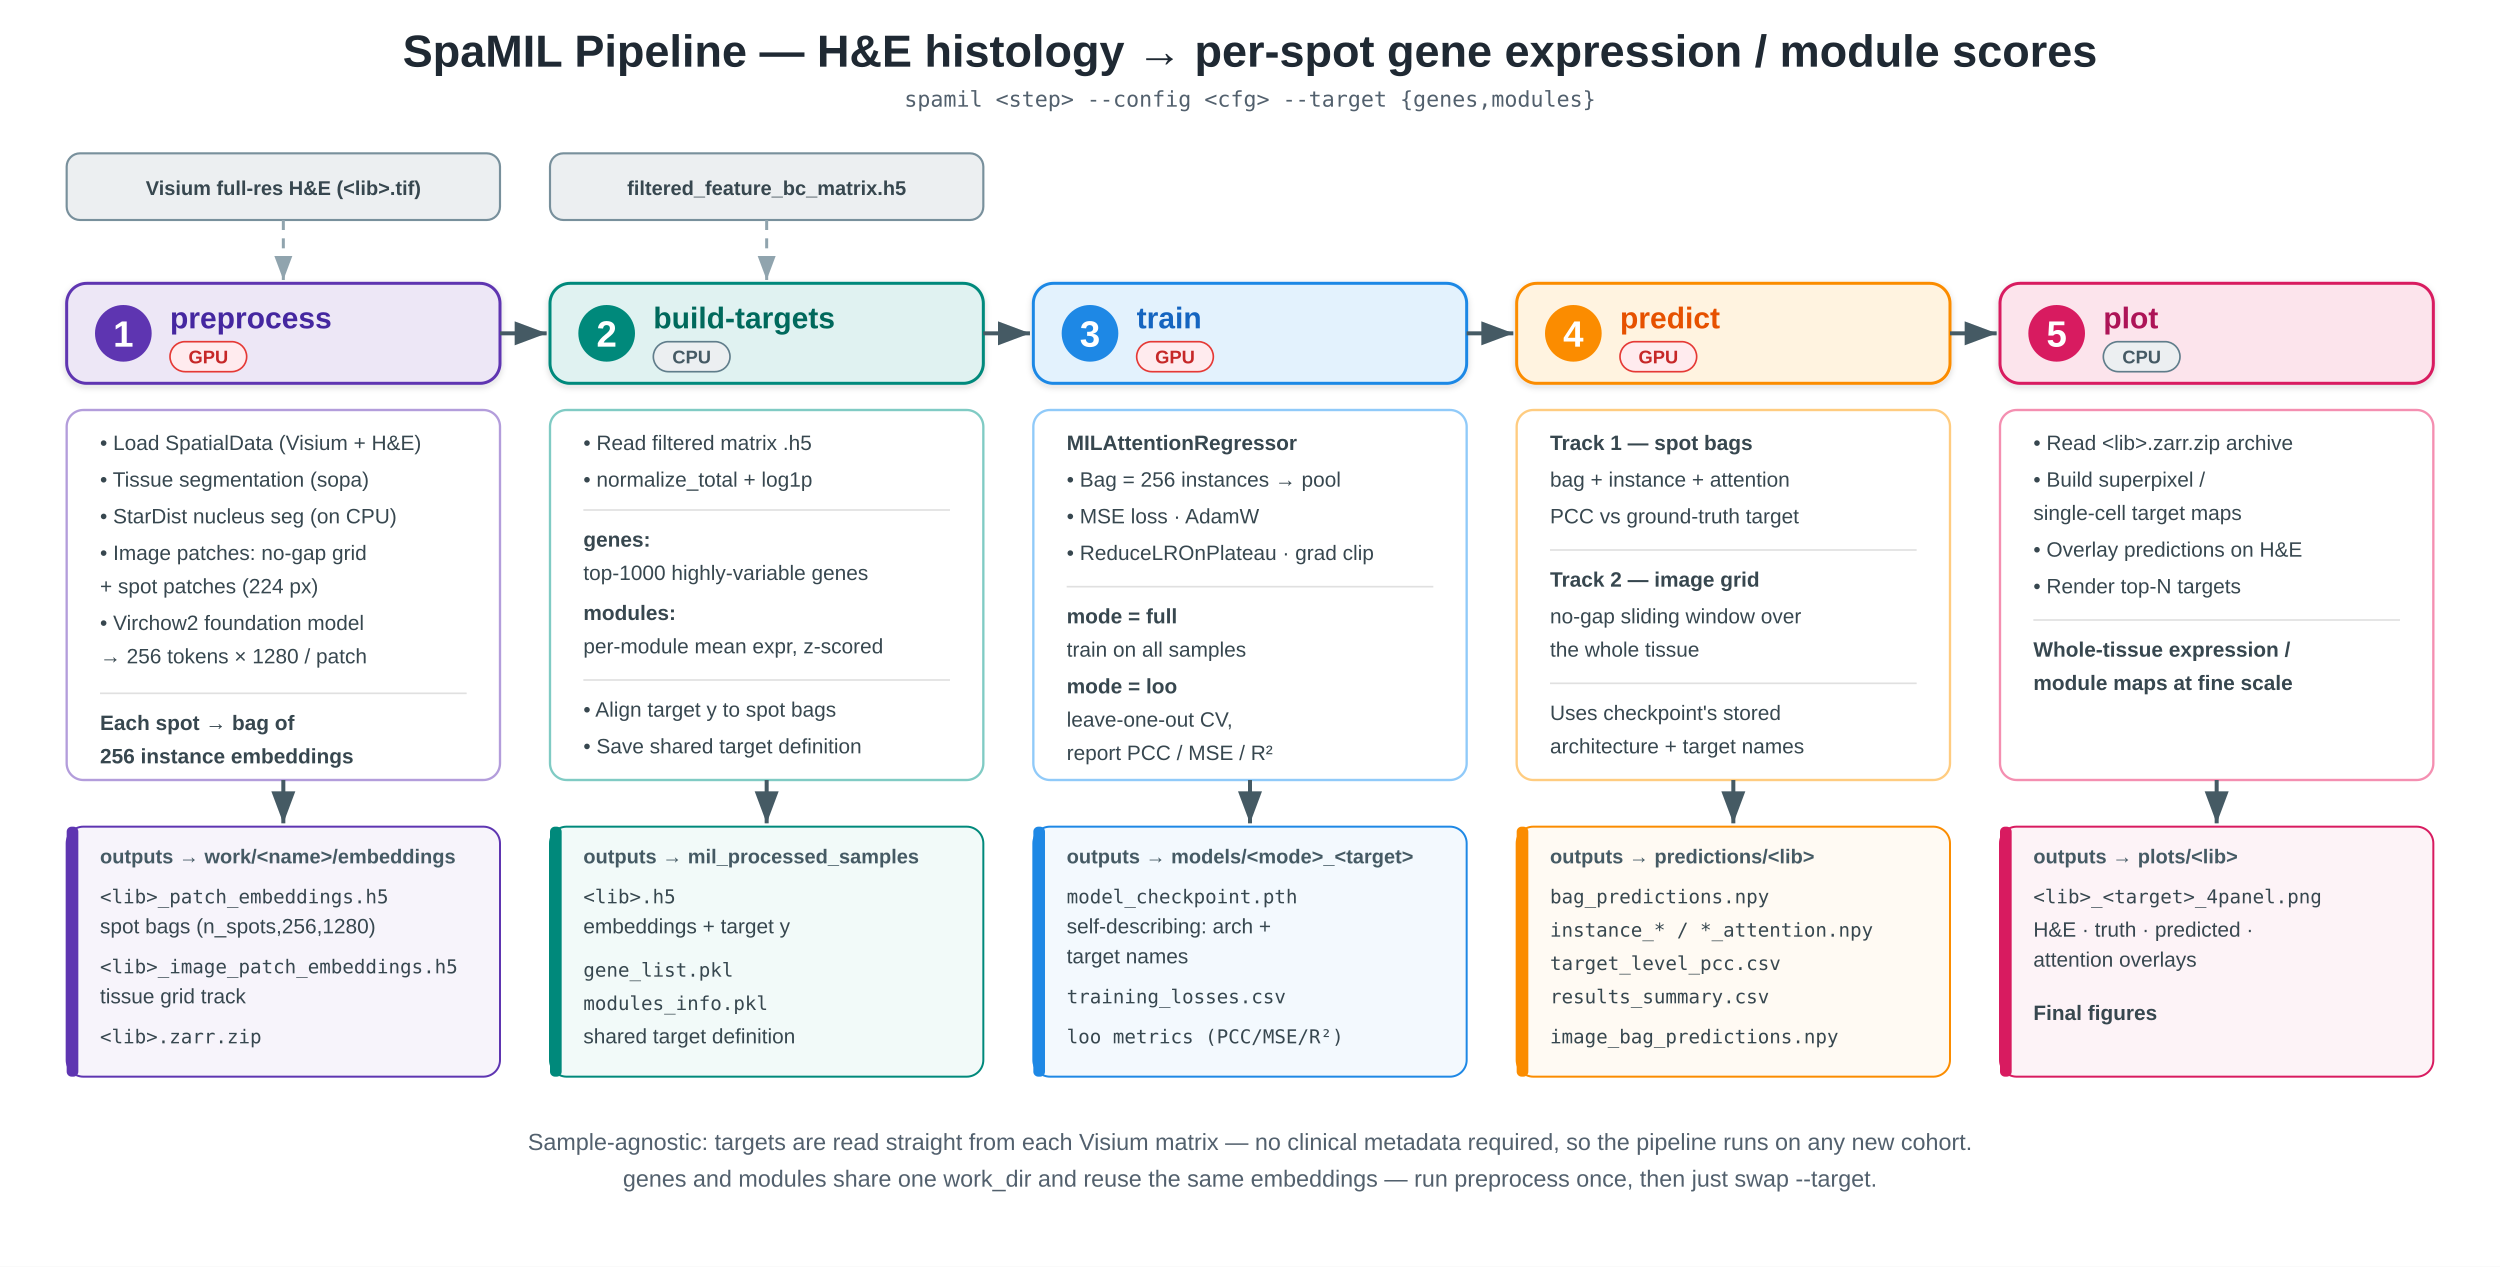
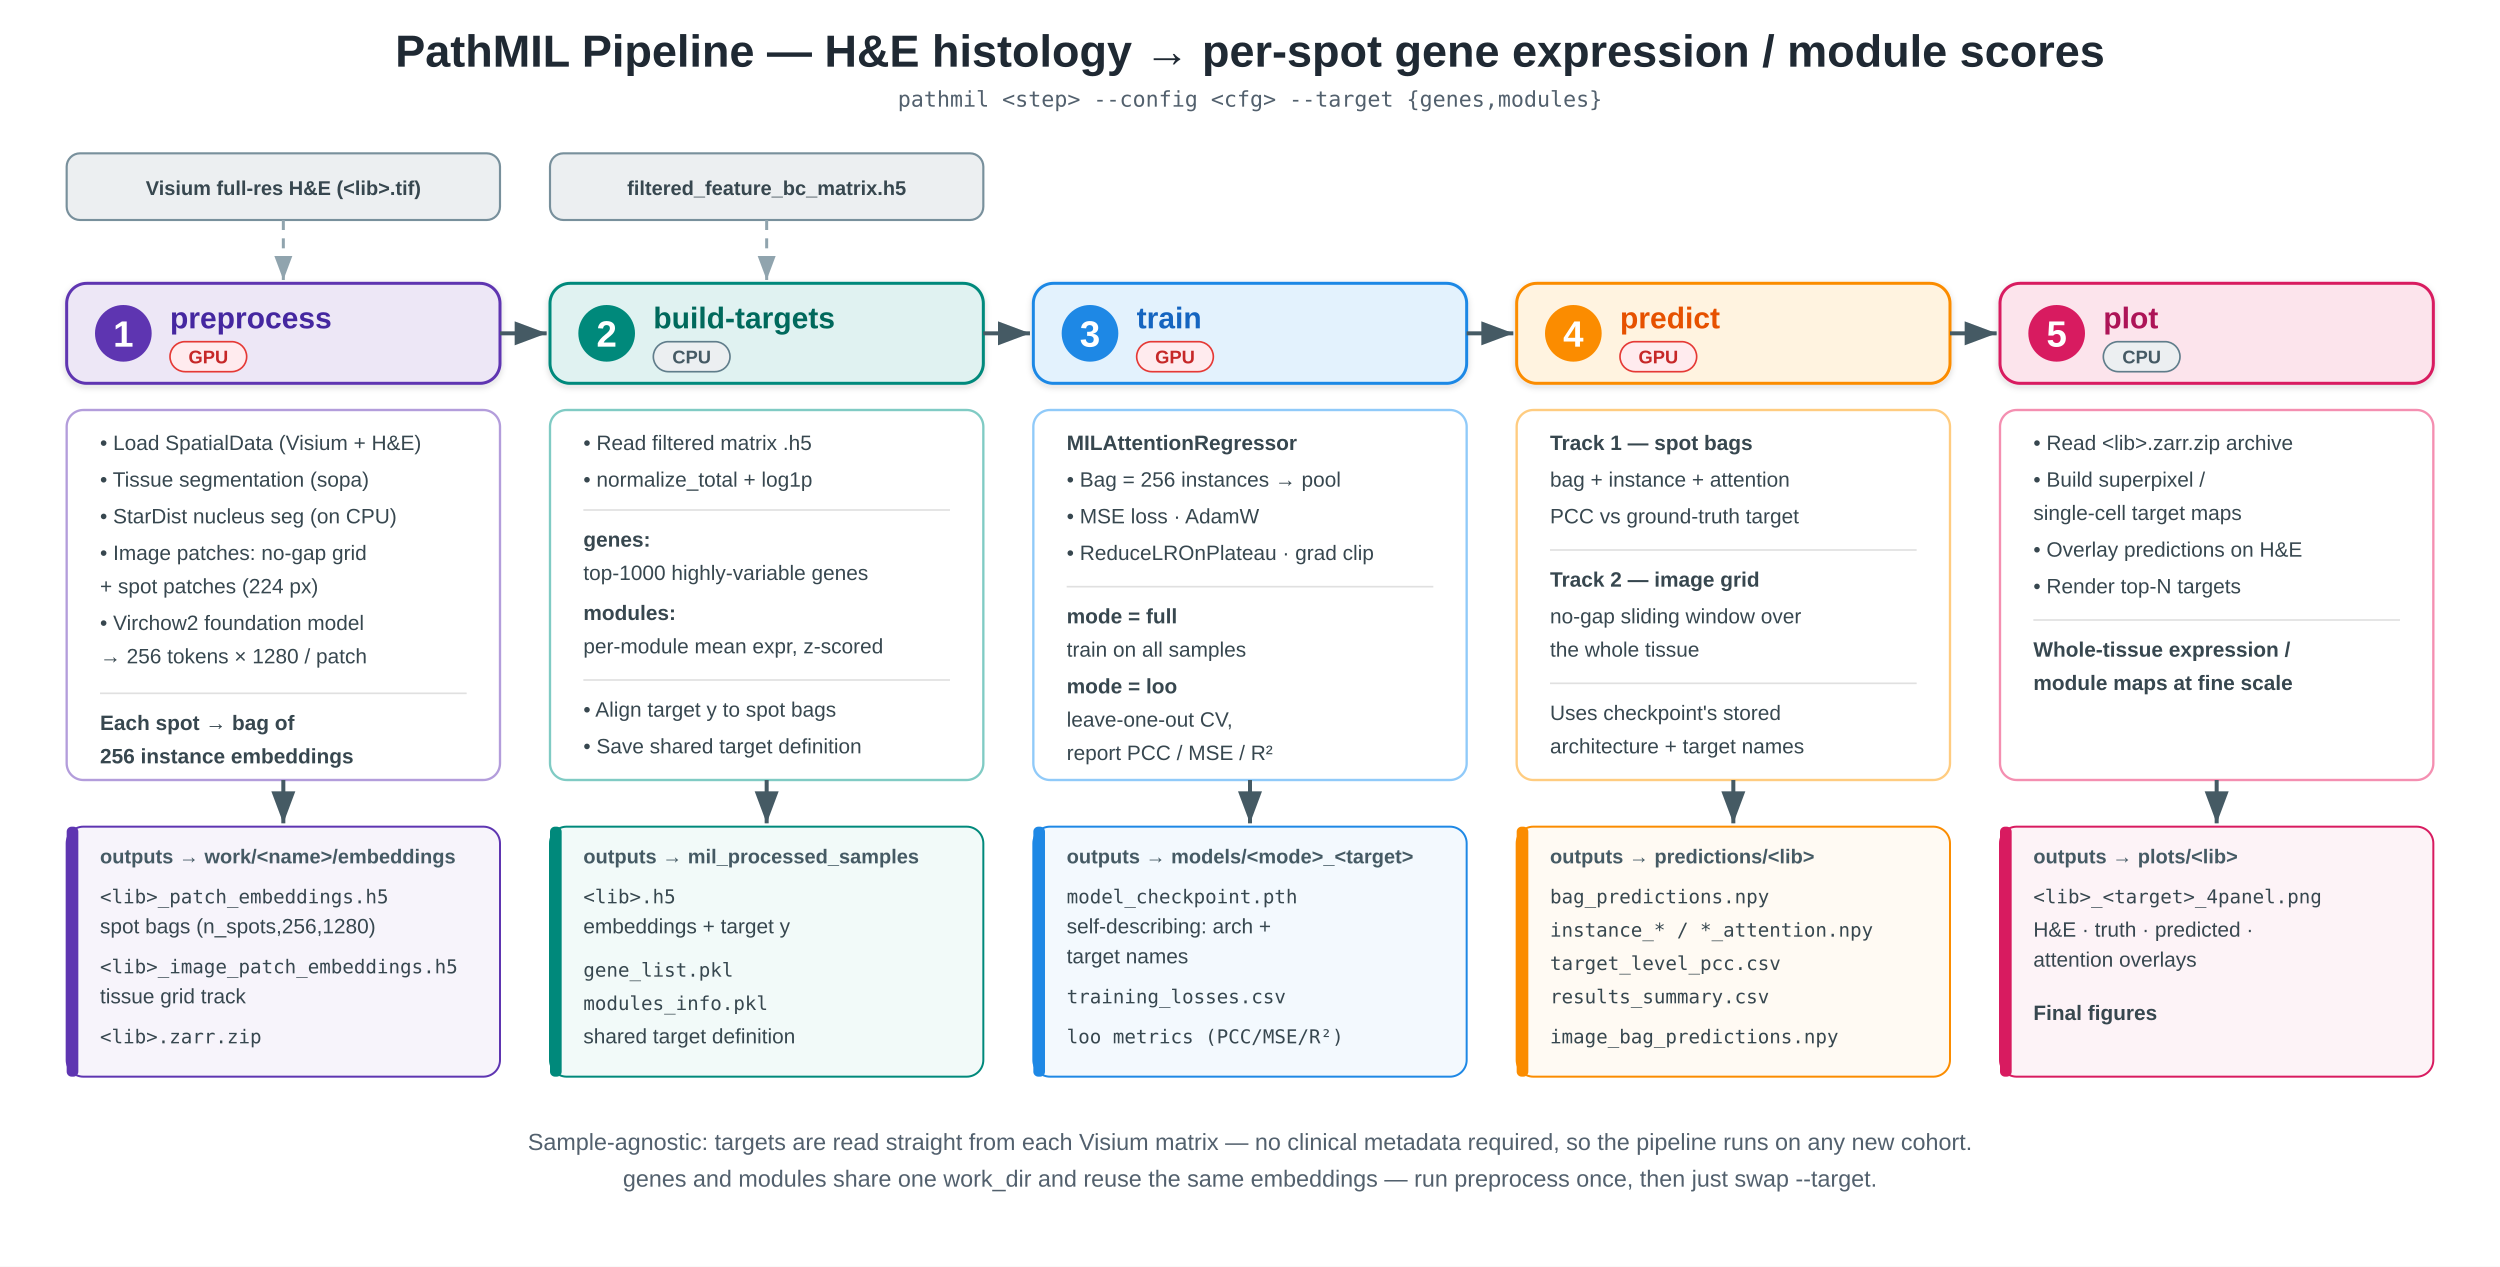
<svg xmlns="http://www.w3.org/2000/svg" width="1500" height="760" viewBox="0 0 1500 760" font-family="'Segoe UI','Helvetica Neue',Arial,sans-serif">
  <defs>
    <marker id="arw" markerWidth="10" markerHeight="10" refX="8" refY="3" orient="auto" markerUnits="strokeWidth">
      <path d="M0,0 L8,3 L0,6 Z" fill="#455a64" />
    </marker>
    <marker id="arwd" markerWidth="10" markerHeight="10" refX="8" refY="3" orient="auto" markerUnits="strokeWidth">
      <path d="M0,0 L8,3 L0,6 Z" fill="#90a4ae" />
    </marker>
    <filter id="sh" x="-20%" y="-20%" width="140%" height="140%">
      <feDropShadow dx="0" dy="1.5" stdDeviation="2" flood-color="#263238" flood-opacity="0.16" />
    </filter>
  </defs>
  <style>
    .htitle { font-size:27px; font-weight:700; fill:#1f2933; }
    .hsub   { font-size:14px; fill:#52606d; }
    .hsubm  { font-size:13px; fill:#52606d; font-family:'DejaVu Sans Mono',Menlo,Consolas,monospace; }
    .snum   { font-size:22px; font-weight:700; fill:#ffffff; }
    .sname  { font-size:18px; font-weight:700; }
    .op     { font-size:12.5px; fill:#37474f; }
    .out    { font-size:11.5px; fill:#37474f; font-family:'DejaVu Sans Mono',Menlo,Consolas,monospace; }
    .outh   { font-size:12px; font-weight:700; fill:#455a64; }
    .pill   { font-size:11px; font-weight:700; }
    .flow   { stroke:#455a64; stroke-width:2.4; fill:none; }
    .flowd  { stroke:#90a4ae; stroke-width:1.8; fill:none; stroke-dasharray:6 5; }
    .inchip { font-size:12px; font-weight:600; }
  </style>
  <rect x="0" y="0" width="1500" height="760" fill="#ffffff" />
-   <text x="750" y="40" text-anchor="middle" class="htitle">SpaMIL Pipeline — H&amp;E histology → per-spot gene expression / module scores</text>
-   <text x="750" y="64" text-anchor="middle" class="hsubm">spamil &lt;step&gt; --config &lt;cfg&gt; --target {genes,modules}</text>
+   <text x="750" y="40" text-anchor="middle" class="htitle">PathMIL Pipeline — H&amp;E histology → per-spot gene expression / module scores</text>
+   <text x="750" y="64" text-anchor="middle" class="hsubm">pathmil &lt;step&gt; --config &lt;cfg&gt; --target {genes,modules}</text>
  <rect x="40" y="92" width="260" height="40" rx="8" fill="#eceff1" stroke="#78909c" stroke-width="1.3" />
  <text x="170" y="117" text-anchor="middle" class="inchip" fill="#37474f">Visium full-res H&amp;E  (&lt;lib&gt;.tif)</text>
  <rect x="330" y="92" width="260" height="40" rx="8" fill="#eceff1" stroke="#78909c" stroke-width="1.3" />
  <text x="460" y="117" text-anchor="middle" class="inchip" fill="#37474f">filtered_feature_bc_matrix.h5</text>
  <path class="flowd" d="M170,132 L170,168" marker-end="url(#arwd)" />
  <path class="flowd" d="M460,132 L460,168" marker-end="url(#arwd)" />
  <rect x="40" y="170" width="260" height="60" rx="12" fill="#ede7f6" stroke="#5e35b1" stroke-width="1.8" filter="url(#sh)" />
  <circle cx="74" cy="200" r="17" fill="#5e35b1" />
  <text x="74" y="208" text-anchor="middle" class="snum">1</text>
  <text x="102" y="197" class="sname" fill="#4527a0">preprocess</text>
  <rect x="102" y="205" width="46" height="18" rx="9" fill="#ffebee" stroke="#e53935" stroke-width="1" />
  <text x="125" y="218" text-anchor="middle" class="pill" fill="#c62828">GPU</text>
  <rect x="330" y="170" width="260" height="60" rx="12" fill="#e0f2f1" stroke="#00897b" stroke-width="1.8" filter="url(#sh)" />
  <circle cx="364" cy="200" r="17" fill="#00897b" />
  <text x="364" y="208" text-anchor="middle" class="snum">2</text>
  <text x="392" y="197" class="sname" fill="#00695c">build-targets</text>
  <rect x="392" y="205" width="46" height="18" rx="9" fill="#eceff1" stroke="#607d8b" stroke-width="1" />
  <text x="415" y="218" text-anchor="middle" class="pill" fill="#455a64">CPU</text>
  <rect x="620" y="170" width="260" height="60" rx="12" fill="#e3f2fd" stroke="#1e88e5" stroke-width="1.8" filter="url(#sh)" />
  <circle cx="654" cy="200" r="17" fill="#1e88e5" />
  <text x="654" y="208" text-anchor="middle" class="snum">3</text>
  <text x="682" y="197" class="sname" fill="#1565c0">train</text>
  <rect x="682" y="205" width="46" height="18" rx="9" fill="#ffebee" stroke="#e53935" stroke-width="1" />
  <text x="705" y="218" text-anchor="middle" class="pill" fill="#c62828">GPU</text>
  <rect x="910" y="170" width="260" height="60" rx="12" fill="#fff3e0" stroke="#fb8c00" stroke-width="1.8" filter="url(#sh)" />
  <circle cx="944" cy="200" r="17" fill="#fb8c00" />
  <text x="944" y="208" text-anchor="middle" class="snum">4</text>
  <text x="972" y="197" class="sname" fill="#e65100">predict</text>
  <rect x="972" y="205" width="46" height="18" rx="9" fill="#ffebee" stroke="#e53935" stroke-width="1" />
  <text x="995" y="218" text-anchor="middle" class="pill" fill="#c62828">GPU</text>
  <rect x="1200" y="170" width="260" height="60" rx="12" fill="#fce4ec" stroke="#d81b60" stroke-width="1.8" filter="url(#sh)" />
  <circle cx="1234" cy="200" r="17" fill="#d81b60" />
  <text x="1234" y="208" text-anchor="middle" class="snum">5</text>
  <text x="1262" y="197" class="sname" fill="#ad1457">plot</text>
  <rect x="1262" y="205" width="46" height="18" rx="9" fill="#eceff1" stroke="#607d8b" stroke-width="1" />
  <text x="1285" y="218" text-anchor="middle" class="pill" fill="#455a64">CPU</text>
  <path class="flow" d="M300,200 L328,200" marker-end="url(#arw)" />
  <path class="flow" d="M590,200 L618,200" marker-end="url(#arw)" />
  <path class="flow" d="M880,200 L908,200" marker-end="url(#arw)" />
  <path class="flow" d="M1170,200 L1198,200" marker-end="url(#arw)" />
  <rect x="40" y="246" width="260" height="222" rx="10" fill="#ffffff" stroke="#b39ddb" stroke-width="1.4" />
  <text x="60" y="270" class="op">• Load SpatialData (Visium + H&amp;E)</text>
  <text x="60" y="292" class="op">• Tissue segmentation (sopa)</text>
  <text x="60" y="314" class="op">• StarDist nucleus seg (on CPU)</text>
  <text x="60" y="336" class="op">• Image patches: no-gap grid</text>
  <text x="60" y="356" class="op">   + spot patches (224 px)</text>
  <text x="60" y="378" class="op">• Virchow2 foundation model</text>
  <text x="60" y="398" class="op">   → 256 tokens × 1280 / patch</text>
  <line x1="60" y1="416" x2="280" y2="416" stroke="#e0e0e0" stroke-width="1" />
  <text x="60" y="438" class="op" fill="#5e35b1" font-weight="700">Each spot → bag of</text>
  <text x="60" y="458" class="op" fill="#5e35b1" font-weight="700">256 instance embeddings</text>
  <rect x="330" y="246" width="260" height="222" rx="10" fill="#ffffff" stroke="#80cbc4" stroke-width="1.4" />
  <text x="350" y="270" class="op">• Read filtered matrix .h5</text>
  <text x="350" y="292" class="op">• normalize_total + log1p</text>
  <line x1="350" y1="306" x2="570" y2="306" stroke="#e0e0e0" stroke-width="1" />
  <text x="350" y="328" class="op" font-weight="700" fill="#00695c">genes:</text>
  <text x="350" y="348" class="op">   top-1000 highly-variable genes</text>
  <text x="350" y="372" class="op" font-weight="700" fill="#00695c">modules:</text>
  <text x="350" y="392" class="op">   per-module mean expr, z-scored</text>
  <line x1="350" y1="408" x2="570" y2="408" stroke="#e0e0e0" stroke-width="1" />
  <text x="350" y="430" class="op">• Align target y to spot bags</text>
  <text x="350" y="452" class="op">• Save shared target definition</text>
  <rect x="620" y="246" width="260" height="222" rx="10" fill="#ffffff" stroke="#90caf9" stroke-width="1.4" />
  <text x="640" y="270" class="op" font-weight="700" fill="#1565c0">MILAttentionRegressor</text>
  <text x="640" y="292" class="op">• Bag = 256 instances → pool</text>
  <text x="640" y="314" class="op">• MSE loss · AdamW</text>
  <text x="640" y="336" class="op">• ReduceLROnPlateau · grad clip</text>
  <line x1="640" y1="352" x2="860" y2="352" stroke="#e0e0e0" stroke-width="1" />
  <text x="640" y="374" class="op" font-weight="700">mode = full</text>
  <text x="640" y="394" class="op">   train on all samples</text>
  <text x="640" y="416" class="op" font-weight="700">mode = loo</text>
  <text x="640" y="436" class="op">   leave-one-out CV,</text>
  <text x="640" y="456" class="op">   report PCC / MSE / R²</text>
  <rect x="910" y="246" width="260" height="222" rx="10" fill="#ffffff" stroke="#ffcc80" stroke-width="1.4" />
  <text x="930" y="270" class="op" font-weight="700" fill="#e65100">Track 1 — spot bags</text>
  <text x="930" y="292" class="op">   bag + instance + attention</text>
  <text x="930" y="314" class="op">   PCC vs ground-truth target</text>
  <line x1="930" y1="330" x2="1150" y2="330" stroke="#e0e0e0" stroke-width="1" />
  <text x="930" y="352" class="op" font-weight="700" fill="#e65100">Track 2 — image grid</text>
  <text x="930" y="374" class="op">   no-gap sliding window over</text>
  <text x="930" y="394" class="op">   the whole tissue</text>
  <line x1="930" y1="410" x2="1150" y2="410" stroke="#e0e0e0" stroke-width="1" />
  <text x="930" y="432" class="op">Uses checkpoint's stored</text>
  <text x="930" y="452" class="op">architecture + target names</text>
  <rect x="1200" y="246" width="260" height="222" rx="10" fill="#ffffff" stroke="#f48fb1" stroke-width="1.4" />
  <text x="1220" y="270" class="op">• Read &lt;lib&gt;.zarr.zip archive</text>
  <text x="1220" y="292" class="op">• Build superpixel /</text>
  <text x="1220" y="312" class="op">   single-cell target maps</text>
  <text x="1220" y="334" class="op">• Overlay predictions on H&amp;E</text>
  <text x="1220" y="356" class="op">• Render top-N targets</text>
  <line x1="1220" y1="372" x2="1440" y2="372" stroke="#e0e0e0" stroke-width="1" />
  <text x="1220" y="394" class="op" fill="#ad1457" font-weight="700">Whole-tissue expression /</text>
  <text x="1220" y="414" class="op" fill="#ad1457" font-weight="700">module maps at fine scale</text>
  <path class="flow" d="M170,468 L170,494" marker-end="url(#arw)" />
  <path class="flow" d="M460,468 L460,494" marker-end="url(#arw)" />
  <path class="flow" d="M750,468 L750,494" marker-end="url(#arw)" />
  <path class="flow" d="M1040,468 L1040,494" marker-end="url(#arw)" />
  <path class="flow" d="M1330,468 L1330,494" marker-end="url(#arw)" />
  <rect x="40" y="496" width="260" height="150" rx="10" fill="#f7f4fb" stroke="#5e35b1" stroke-width="1.2" />
  <rect x="40" y="496" width="7" height="150" rx="3" fill="#5e35b1" />
  <text x="60" y="518" class="outh">outputs → work/&lt;name&gt;/embeddings</text>
  <text x="60" y="542" class="out">&lt;lib&gt;_patch_embeddings.h5</text>
  <text x="60" y="560" class="op" fill="#607d8b">   spot bags (n_spots,256,1280)</text>
  <text x="60" y="584" class="out">&lt;lib&gt;_image_patch_embeddings.h5</text>
  <text x="60" y="602" class="op" fill="#607d8b">   tissue grid track</text>
  <text x="60" y="626" class="out">&lt;lib&gt;.zarr.zip</text>
  <rect x="330" y="496" width="260" height="150" rx="10" fill="#f2faf9" stroke="#00897b" stroke-width="1.2" />
  <rect x="330" y="496" width="7" height="150" rx="3" fill="#00897b" />
  <text x="350" y="518" class="outh">outputs → mil_processed_samples</text>
  <text x="350" y="542" class="out">&lt;lib&gt;.h5</text>
  <text x="350" y="560" class="op" fill="#607d8b">   embeddings + target y</text>
  <text x="350" y="586" class="out">gene_list.pkl</text>
  <text x="350" y="606" class="out">modules_info.pkl</text>
  <text x="350" y="626" class="op" fill="#607d8b">   shared target definition</text>
  <rect x="620" y="496" width="260" height="150" rx="10" fill="#f3f9fe" stroke="#1e88e5" stroke-width="1.2" />
  <rect x="620" y="496" width="7" height="150" rx="3" fill="#1e88e5" />
  <text x="640" y="518" class="outh">outputs → models/&lt;mode&gt;_&lt;target&gt;</text>
  <text x="640" y="542" class="out">model_checkpoint.pth</text>
  <text x="640" y="560" class="op" fill="#607d8b">   self-describing: arch +</text>
  <text x="640" y="578" class="op" fill="#607d8b">   target names</text>
  <text x="640" y="602" class="out">training_losses.csv</text>
  <text x="640" y="626" class="out">loo metrics (PCC/MSE/R²)</text>
  <rect x="910" y="496" width="260" height="150" rx="10" fill="#fffaf3" stroke="#fb8c00" stroke-width="1.2" />
  <rect x="910" y="496" width="7" height="150" rx="3" fill="#fb8c00" />
  <text x="930" y="518" class="outh">outputs → predictions/&lt;lib&gt;</text>
  <text x="930" y="542" class="out">bag_predictions.npy</text>
  <text x="930" y="562" class="out">instance_* / *_attention.npy</text>
  <text x="930" y="582" class="out">target_level_pcc.csv</text>
  <text x="930" y="602" class="out">results_summary.csv</text>
  <text x="930" y="626" class="out">image_bag_predictions.npy</text>
  <rect x="1200" y="496" width="260" height="150" rx="10" fill="#fdf3f7" stroke="#d81b60" stroke-width="1.2" />
  <rect x="1200" y="496" width="7" height="150" rx="3" fill="#d81b60" />
  <text x="1220" y="518" class="outh">outputs → plots/&lt;lib&gt;</text>
  <text x="1220" y="542" class="out">&lt;lib&gt;_&lt;target&gt;_4panel.png</text>
  <text x="1220" y="562" class="op" fill="#607d8b">   H&amp;E · truth · predicted ·</text>
  <text x="1220" y="580" class="op" fill="#607d8b">   attention overlays</text>
  <text x="1220" y="612" class="op" fill="#ad1457" font-weight="700">Final figures</text>
  <text x="750" y="690" text-anchor="middle" class="hsub">Sample-agnostic: targets are read straight from each Visium matrix — no clinical metadata required, so the pipeline runs on any new cohort.</text>
  <text x="750" y="712" text-anchor="middle" class="hsub">genes and modules share one work_dir and reuse the same embeddings — run preprocess once, then just swap --target.</text>
</svg>
